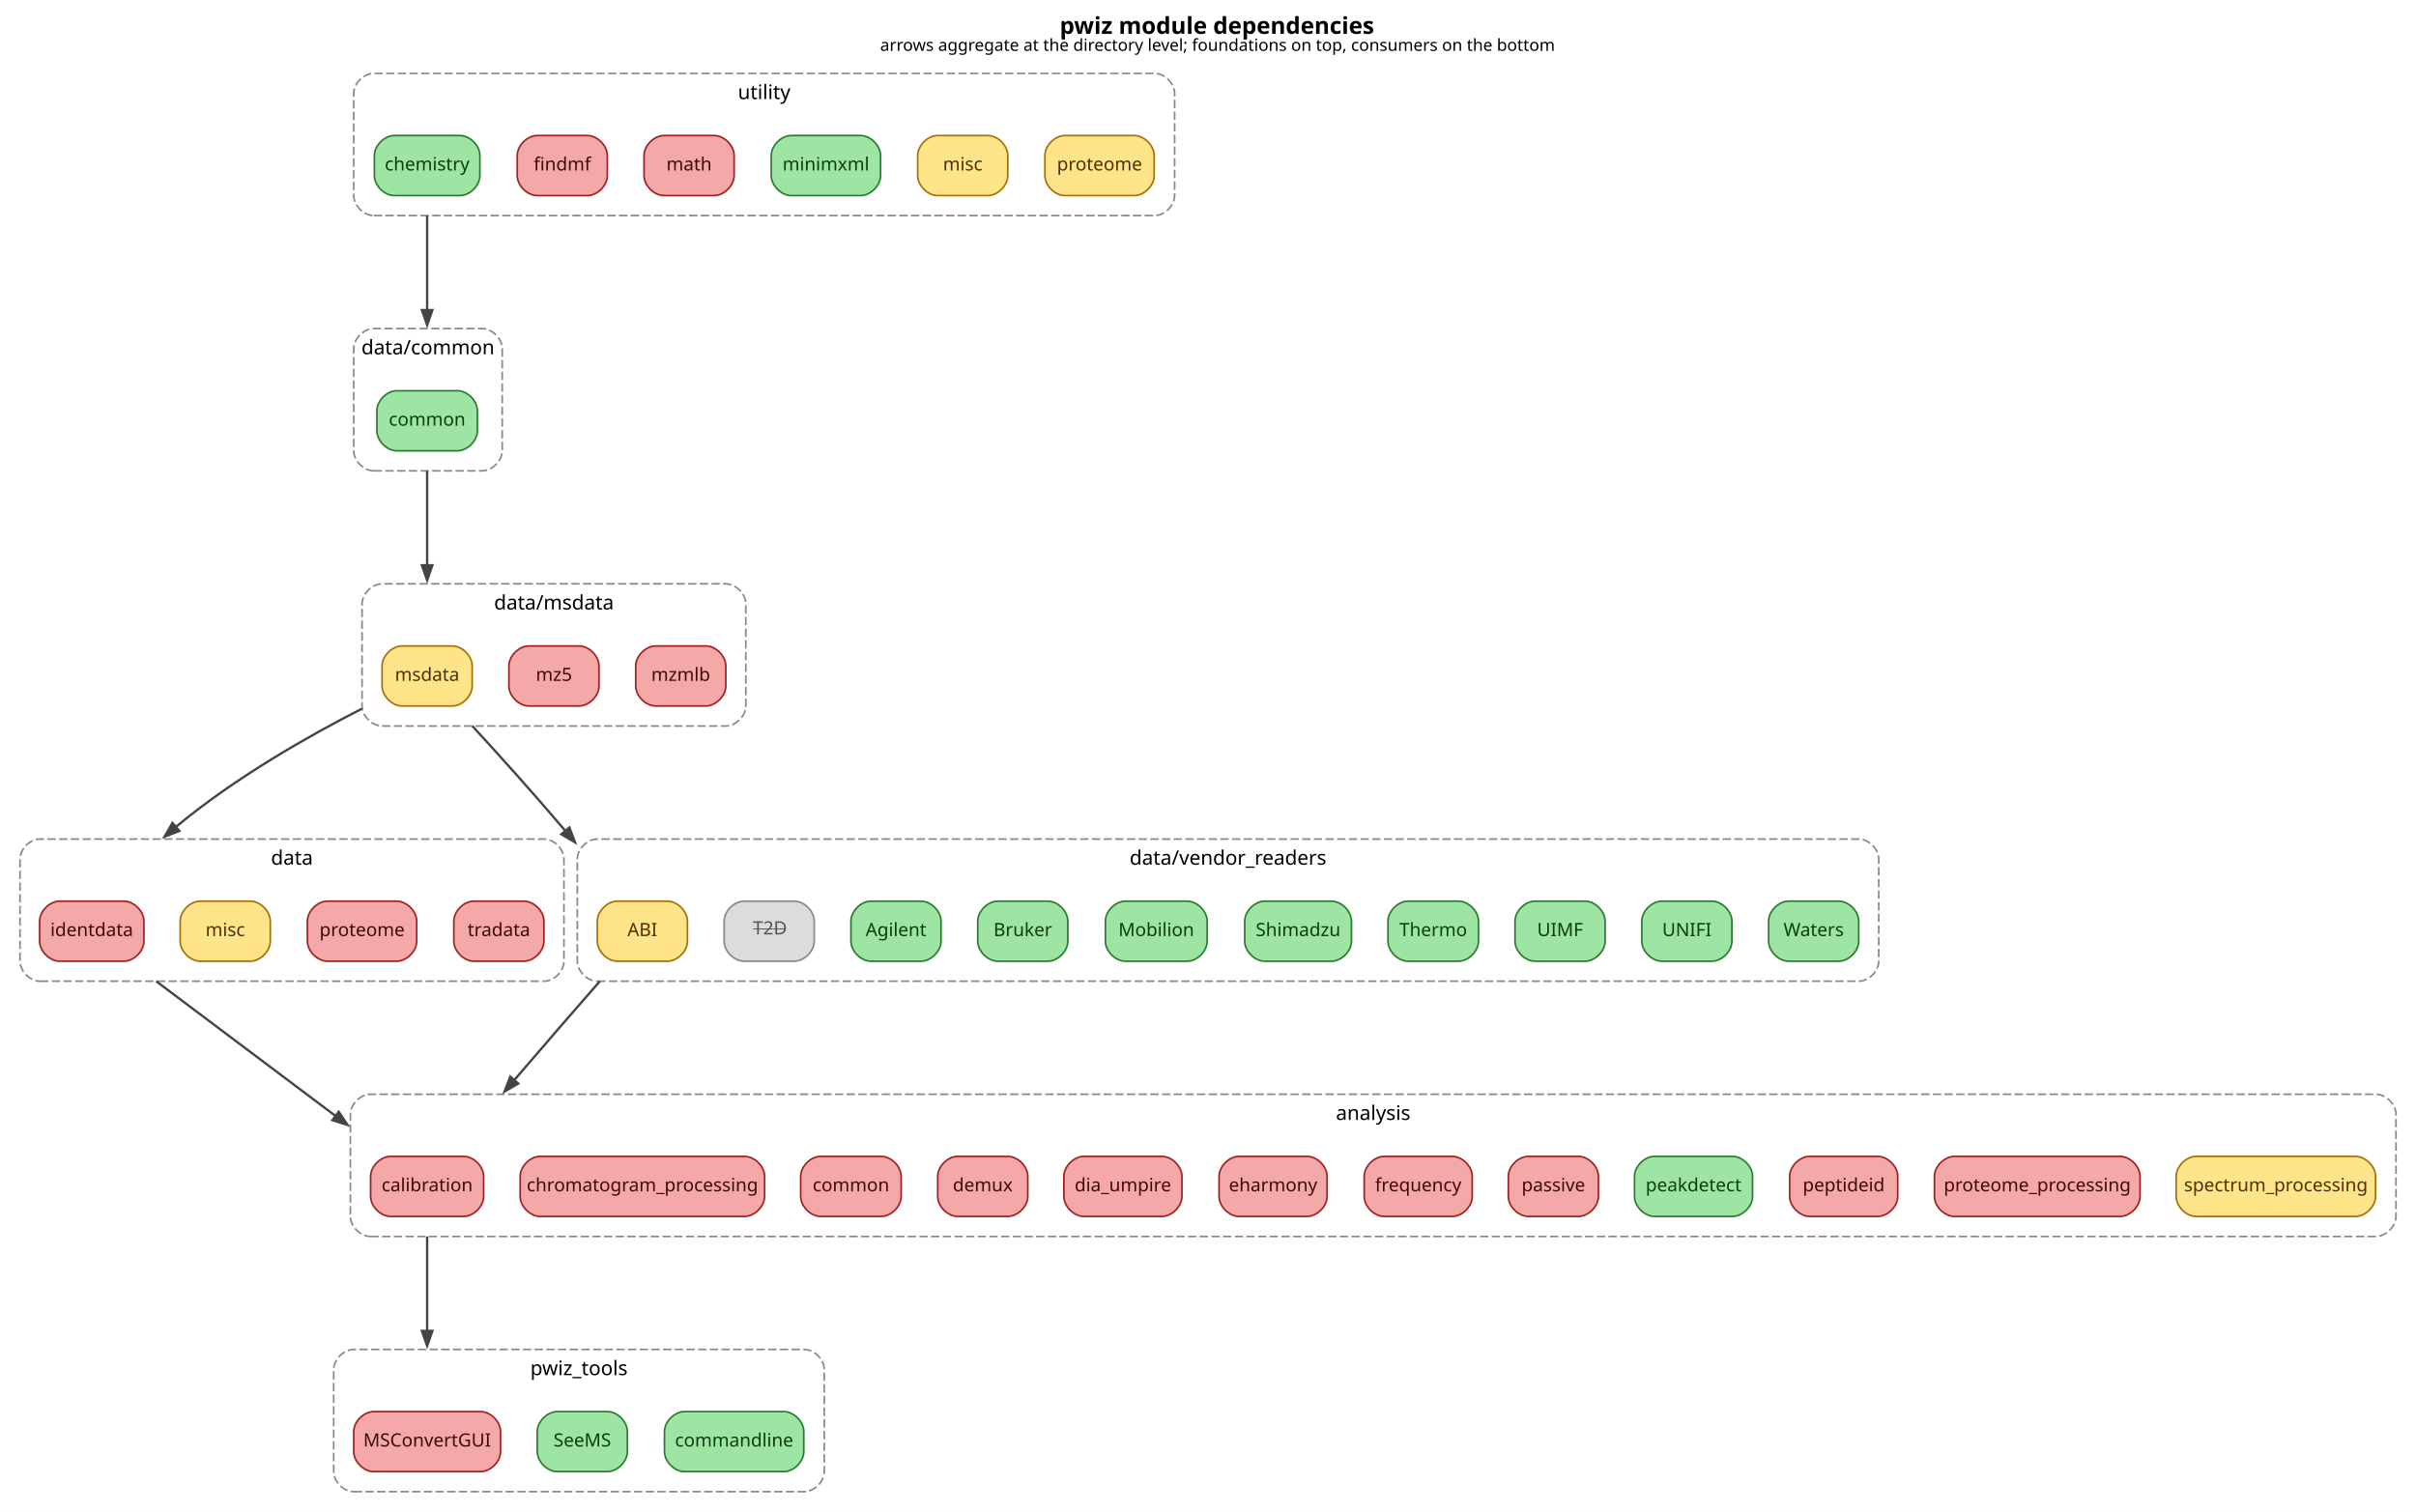
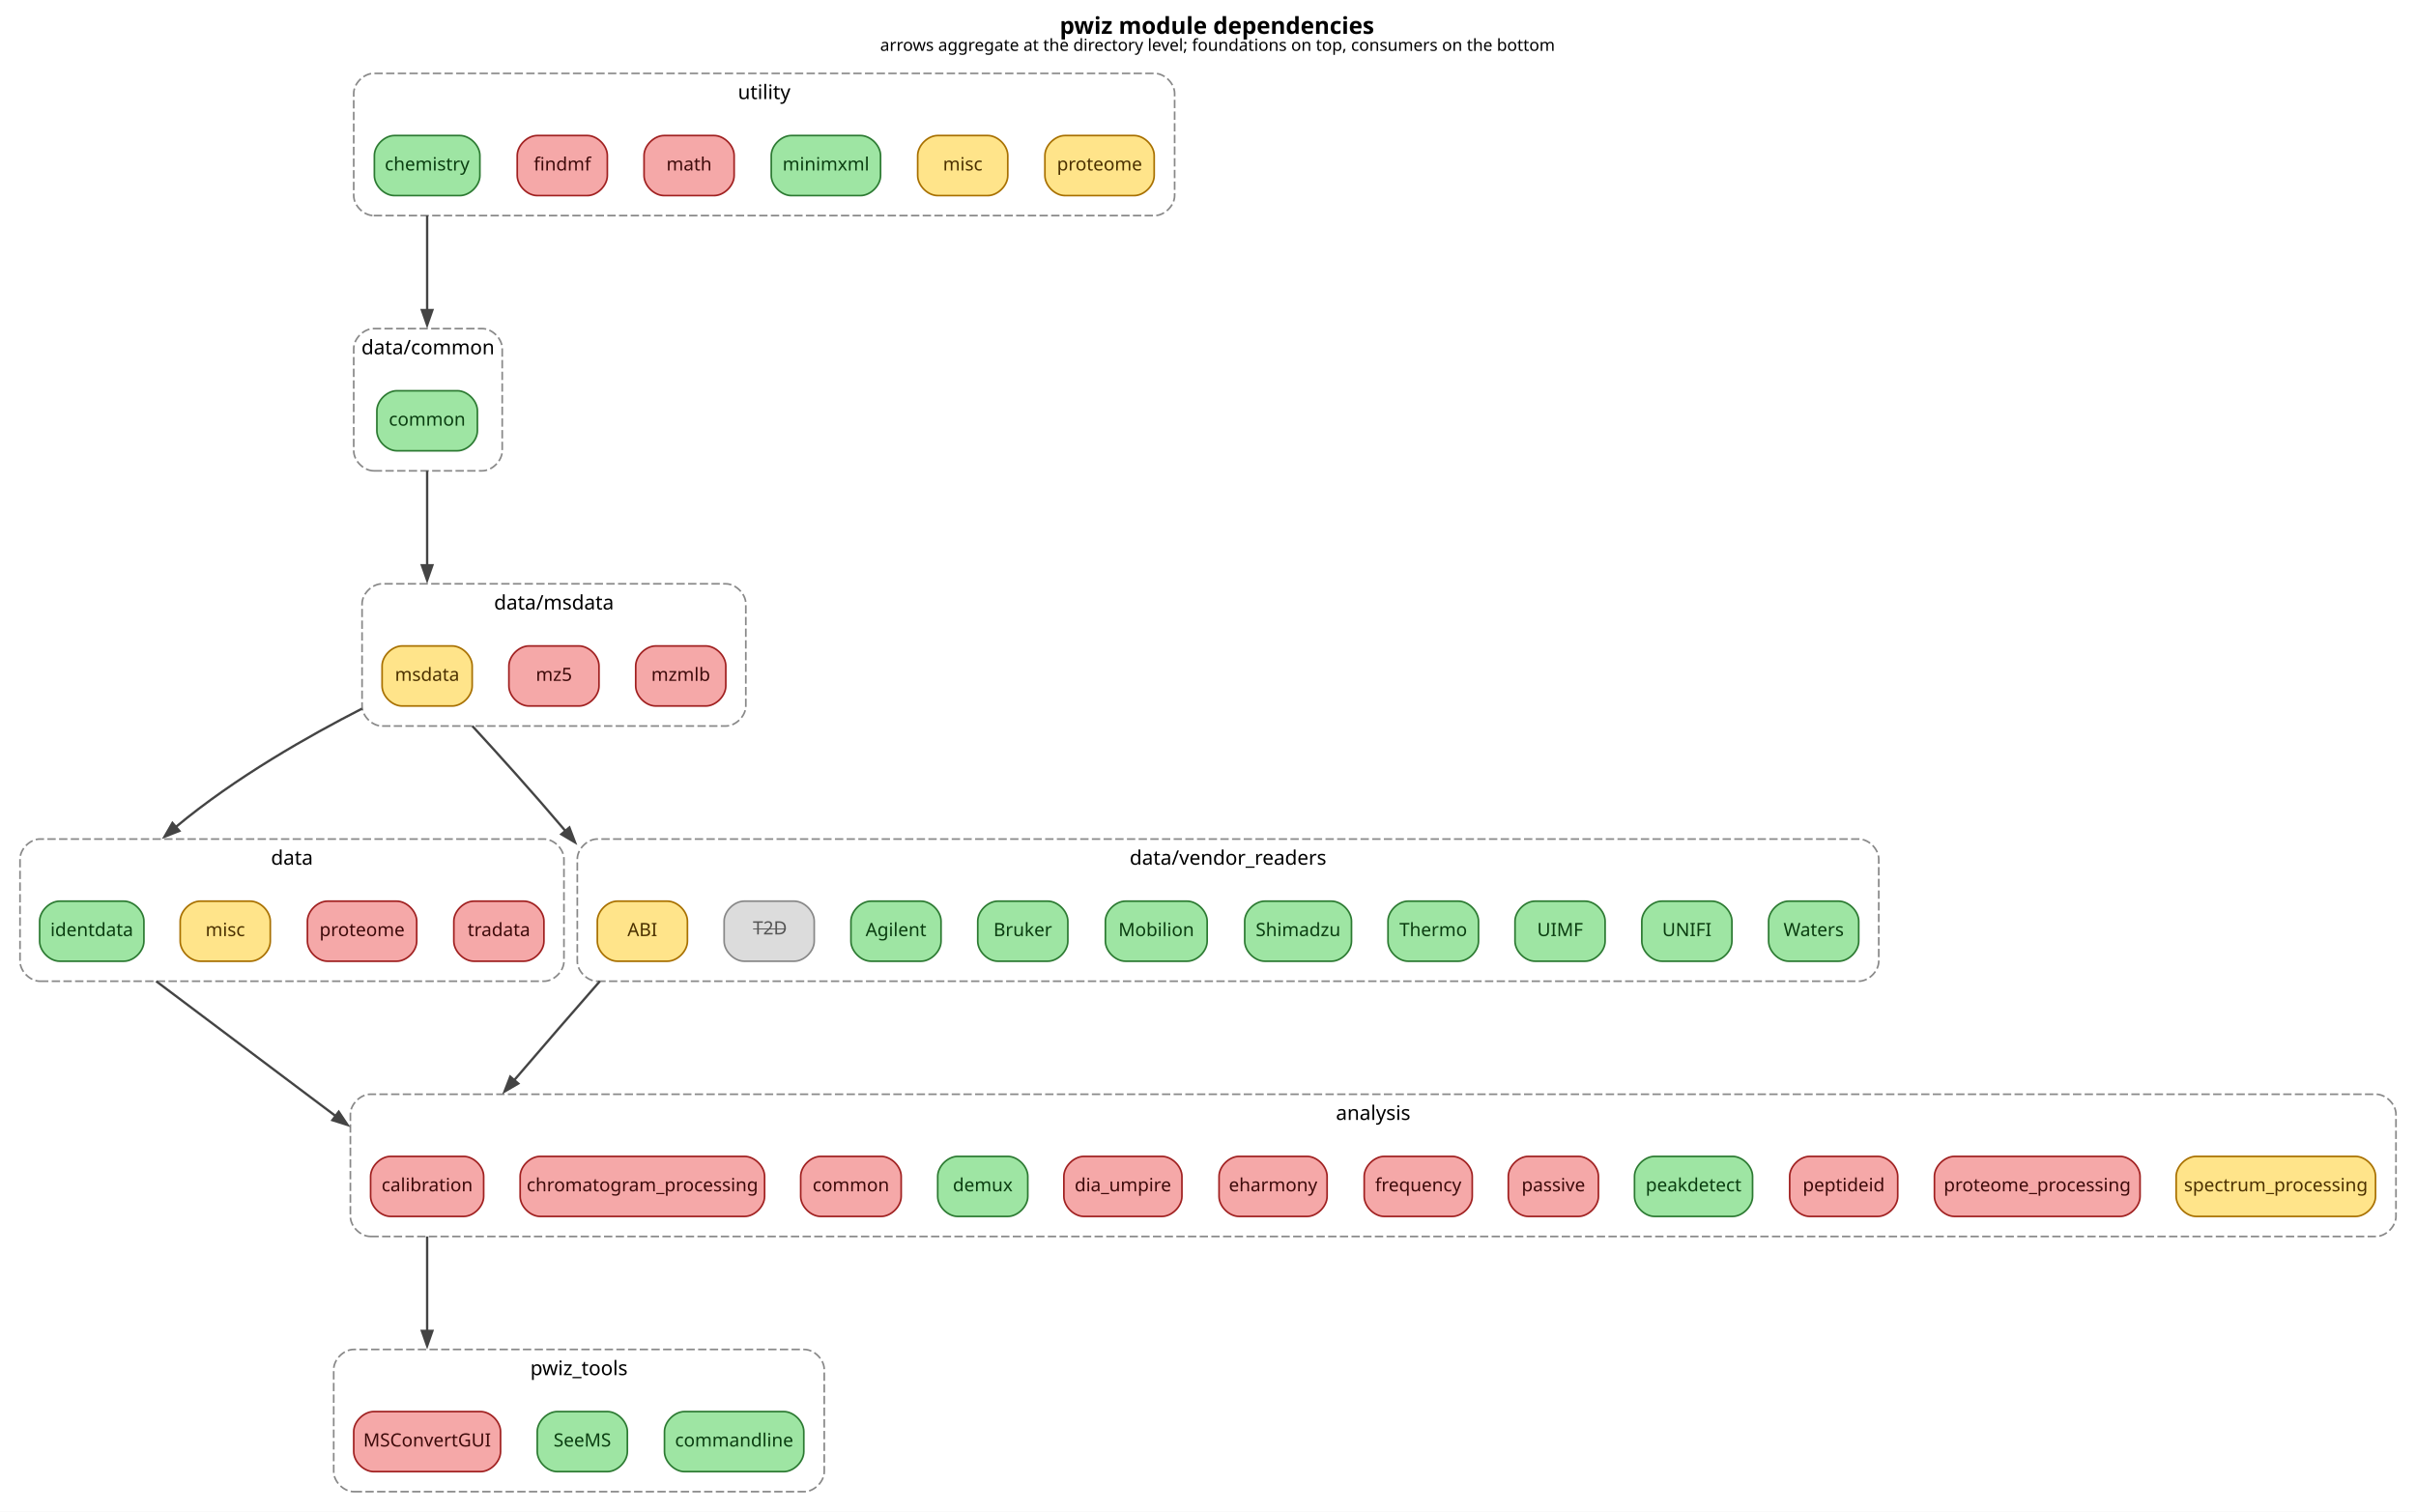
<svg xmlns="http://www.w3.org/2000/svg" width="1448pt" height="906pt" viewBox="0.00 0.00 1448.00 906.00">
  <g id="graph0" class="graph" transform="scale(1 1) rotate(0) translate(4 902.25)">
    <polygon fill="white" stroke="none" points="-4,4 -4,-902.25 1444,-902.25 1444,4 -4,4" />
    <text xml:space="preserve" text-anchor="start" x="631.12" y="-881.95" font-family="Segoe UI" font-weight="bold" font-size="14.00">pwiz module dependencies</text>
    <text xml:space="preserve" text-anchor="start" x="523.5" y="-871.75" font-family="Segoe UI" font-size="10.00">arrows aggregate at the directory level; foundations on top, consumers on the bottom</text>
    <g id="clust1" class="cluster">
      <path fill="none" stroke="#888888" stroke-dasharray="5,2" d="M218,-161C218,-161 1420,-161 1420,-161 1426,-161 1432,-167 1432,-173 1432,-173 1432,-234.25 1432,-234.25 1432,-240.25 1426,-246.25 1420,-246.25 1420,-246.25 218,-246.25 218,-246.25 212,-246.25 206,-240.25 206,-234.25 206,-234.25 206,-173 206,-173 206,-167 212,-161 218,-161" />
      <text xml:space="preserve" text-anchor="middle" x="819" y="-230.85" font-family="Segoe UI" font-size="12.00">analysis</text>
    </g>
    <g id="clust2" class="cluster">
      <path fill="none" stroke="#888888" stroke-dasharray="5,2" d="M20,-314C20,-314 322,-314 322,-314 328,-314 334,-320 334,-326 334,-326 334,-387.25 334,-387.25 334,-393.25 328,-399.25 322,-399.25 322,-399.25 20,-399.25 20,-399.25 14,-399.25 8,-393.25 8,-387.25 8,-387.25 8,-326 8,-326 8,-320 14,-314 20,-314" />
      <text xml:space="preserve" text-anchor="middle" x="171" y="-383.85" font-family="Segoe UI" font-size="12.00">data</text>
    </g>
    <g id="clust3" class="cluster">
      <path fill="none" stroke="#888888" stroke-dasharray="5,2" d="M220,-620C220,-620 285,-620 285,-620 291,-620 297,-626 297,-632 297,-632 297,-693.25 297,-693.25 297,-699.25 291,-705.25 285,-705.25 285,-705.25 220,-705.25 220,-705.25 214,-705.25 208,-699.25 208,-693.25 208,-693.25 208,-632 208,-632 208,-626 214,-620 220,-620" />
      <text xml:space="preserve" text-anchor="middle" x="252.5" y="-689.85" font-family="Segoe UI" font-size="12.00">data/common</text>
    </g>
    <g id="clust4" class="cluster">
      <path fill="none" stroke="#888888" stroke-dasharray="5,2" d="M225,-467C225,-467 431,-467 431,-467 437,-467 443,-473 443,-479 443,-479 443,-540.25 443,-540.25 443,-546.25 437,-552.25 431,-552.25 431,-552.25 225,-552.25 225,-552.25 219,-552.25 213,-546.25 213,-540.25 213,-540.25 213,-479 213,-479 213,-473 219,-467 225,-467" />
      <text xml:space="preserve" text-anchor="middle" x="328" y="-536.85" font-family="Segoe UI" font-size="12.00">data/msdata</text>
    </g>
    <g id="clust5" class="cluster">
      <path fill="none" stroke="#888888" stroke-dasharray="5,2" d="M354,-314C354,-314 1110,-314 1110,-314 1116,-314 1122,-320 1122,-326 1122,-326 1122,-387.25 1122,-387.25 1122,-393.25 1116,-399.25 1110,-399.25 1110,-399.25 354,-399.25 354,-399.25 348,-399.25 342,-393.25 342,-387.25 342,-387.25 342,-326 342,-326 342,-320 348,-314 354,-314" />
      <text xml:space="preserve" text-anchor="middle" x="732" y="-383.85" font-family="Segoe UI" font-size="12.00">data/vendor_readers</text>
    </g>
    <g id="clust6" class="cluster">
      <path fill="none" stroke="#888888" stroke-dasharray="5,2" d="M208,-8C208,-8 478,-8 478,-8 484,-8 490,-14 490,-20 490,-20 490,-81.25 490,-81.25 490,-87.25 484,-93.25 478,-93.25 478,-93.25 208,-93.25 208,-93.25 202,-93.25 196,-87.25 196,-81.25 196,-81.25 196,-20 196,-20 196,-14 202,-8 208,-8" />
      <text xml:space="preserve" text-anchor="middle" x="343" y="-77.85" font-family="Segoe UI" font-size="12.00">pwiz_tools</text>
    </g>
    <g id="clust7" class="cluster">
      <path fill="none" stroke="#888888" stroke-dasharray="5,2" d="M220,-773C220,-773 688,-773 688,-773 694,-773 700,-779 700,-785 700,-785 700,-846.25 700,-846.25 700,-852.25 694,-858.25 688,-858.25 688,-858.25 220,-858.25 220,-858.25 214,-858.25 208,-852.25 208,-846.25 208,-846.25 208,-785 208,-785 208,-779 214,-773 220,-773" />
      <text xml:space="preserve" text-anchor="middle" x="454" y="-842.85" font-family="Segoe UI" font-size="12.00">utility</text>
    </g>
    <g id="node1" class="node">
      <path fill="#f5a8a8" stroke="#a02020" d="M273.88,-209C273.88,-209 230.12,-209 230.12,-209 224.12,-209 218.12,-203 218.12,-197 218.12,-197 218.12,-185 218.12,-185 218.12,-179 224.12,-173 230.12,-173 230.12,-173 273.88,-173 273.88,-173 279.88,-173 285.88,-179 285.88,-185 285.88,-185 285.88,-197 285.88,-197 285.88,-203 279.88,-209 273.88,-209" />
      <text xml:space="preserve" text-anchor="middle" x="252" y="-188.05" font-family="Segoe UI" font-size="11.00" fill="#3d0a0a">calibration</text>
    </g>
    <g id="node31" class="node">
      <path fill="#f5a8a8" stroke="#a02020" d="M284,-56C284,-56 220,-56 220,-56 214,-56 208,-50 208,-44 208,-44 208,-32 208,-32 208,-26 214,-20 220,-20 220,-20 284,-20 284,-20 290,-20 296,-26 296,-32 296,-32 296,-44 296,-44 296,-50 290,-56 284,-56" />
      <text xml:space="preserve" text-anchor="middle" x="252" y="-35.05" font-family="Segoe UI" font-size="11.00" fill="#3d0a0a">MSConvertGUI</text>
    </g>
    <g id="edge7" class="edge">
      <path fill="none" stroke="#444444" stroke-width="1.4" d="M252,-161C252,-144.86 252,-124.06 252,-104.23" />
      <polygon fill="#444444" stroke="#444444" stroke-width="1.4" points="255.15,-104.37 252,-95.37 248.85,-104.37 255.15,-104.37" />
    </g>
    <g id="node2" class="node">
      <path fill="#f5a8a8" stroke="#a02020" d="M442.25,-209C442.25,-209 319.75,-209 319.75,-209 313.75,-209 307.75,-203 307.75,-197 307.75,-197 307.75,-185 307.75,-185 307.75,-179 313.75,-173 319.75,-173 319.75,-173 442.25,-173 442.25,-173 448.25,-173 454.25,-179 454.25,-185 454.25,-185 454.25,-197 454.25,-197 454.25,-203 448.25,-209 442.25,-209" />
      <text xml:space="preserve" text-anchor="middle" x="381" y="-188.05" font-family="Segoe UI" font-size="11.00" fill="#3d0a0a">chromatogram_processing</text>
    </g>
    <g id="node3" class="node">
      <path fill="#f5a8a8" stroke="#a02020" d="M524.12,-209C524.12,-209 487.88,-209 487.88,-209 481.88,-209 475.88,-203 475.88,-197 475.88,-197 475.88,-185 475.88,-185 475.88,-179 481.88,-173 487.88,-173 487.88,-173 524.12,-173 524.12,-173 530.12,-173 536.12,-179 536.12,-185 536.12,-185 536.12,-197 536.12,-197 536.12,-203 530.12,-209 524.12,-209" />
      <text xml:space="preserve" text-anchor="middle" x="506" y="-188.05" font-family="Segoe UI" font-size="11.00" fill="#3d0a0a">common</text>
    </g>
    <g id="node4" class="node">
-       <path fill="#f5a8a8" stroke="#a02020" d="M600,-209C600,-209 570,-209 570,-209 564,-209 558,-203 558,-197 558,-197 558,-185 558,-185 558,-179 564,-173 570,-173 570,-173 600,-173 600,-173 606,-173 612,-179 612,-185 612,-185 612,-197 612,-197 612,-203 606,-209 600,-209" />
-       <text xml:space="preserve" text-anchor="middle" x="585" y="-188.05" font-family="Segoe UI" font-size="11.00" fill="#3d0a0a">demux</text>
+       <path fill="#9ee5a3" stroke="#2c7a32" d="M600,-209C600,-209 570,-209 570,-209 564,-209 558,-203 558,-197 558,-197 558,-185 558,-185 558,-179 564,-173 570,-173 570,-173 600,-173 600,-173 606,-173 612,-179 612,-185 612,-185 612,-197 612,-197 612,-203 606,-209 600,-209" />
+       <text xml:space="preserve" text-anchor="middle" x="585" y="-188.05" font-family="Segoe UI" font-size="11.00" fill="#0a3d10">demux</text>
    </g>
    <g id="node5" class="node">
      <path fill="#f5a8a8" stroke="#a02020" d="M692.38,-209C692.38,-209 645.62,-209 645.62,-209 639.62,-209 633.62,-203 633.62,-197 633.62,-197 633.62,-185 633.62,-185 633.62,-179 639.62,-173 645.62,-173 645.62,-173 692.38,-173 692.38,-173 698.38,-173 704.38,-179 704.38,-185 704.38,-185 704.38,-197 704.38,-197 704.38,-203 698.38,-209 692.38,-209" />
      <text xml:space="preserve" text-anchor="middle" x="669" y="-188.05" font-family="Segoe UI" font-size="11.00" fill="#3d0a0a">dia_umpire</text>
    </g>
    <g id="node6" class="node">
      <path fill="#f5a8a8" stroke="#a02020" d="M779.38,-209C779.38,-209 738.62,-209 738.62,-209 732.62,-209 726.62,-203 726.62,-197 726.62,-197 726.62,-185 726.62,-185 726.62,-179 732.62,-173 738.62,-173 738.62,-173 779.38,-173 779.38,-173 785.38,-173 791.38,-179 791.38,-185 791.38,-185 791.38,-197 791.38,-197 791.38,-203 785.38,-209 779.38,-209" />
      <text xml:space="preserve" text-anchor="middle" x="759" y="-188.05" font-family="Segoe UI" font-size="11.00" fill="#3d0a0a">eharmony</text>
    </g>
    <g id="node7" class="node">
      <path fill="#f5a8a8" stroke="#a02020" d="M866.38,-209C866.38,-209 825.62,-209 825.62,-209 819.62,-209 813.62,-203 813.62,-197 813.62,-197 813.62,-185 813.62,-185 813.62,-179 819.62,-173 825.62,-173 825.62,-173 866.38,-173 866.38,-173 872.38,-173 878.38,-179 878.38,-185 878.38,-185 878.38,-197 878.38,-197 878.38,-203 872.38,-209 866.38,-209" />
      <text xml:space="preserve" text-anchor="middle" x="846" y="-188.05" font-family="Segoe UI" font-size="11.00" fill="#3d0a0a">frequency</text>
    </g>
    <g id="node8" class="node">
      <path fill="#f5a8a8" stroke="#a02020" d="M942,-209C942,-209 912,-209 912,-209 906,-209 900,-203 900,-197 900,-197 900,-185 900,-185 900,-179 906,-173 912,-173 912,-173 942,-173 942,-173 948,-173 954,-179 954,-185 954,-185 954,-197 954,-197 954,-203 948,-209 942,-209" />
      <text xml:space="preserve" text-anchor="middle" x="927" y="-188.05" font-family="Segoe UI" font-size="11.00" fill="#3d0a0a">passive</text>
    </g>
    <g id="node9" class="node">
      <path fill="#9ee5a3" stroke="#2c7a32" d="M1034.38,-209C1034.38,-209 987.62,-209 987.62,-209 981.62,-209 975.62,-203 975.62,-197 975.62,-197 975.62,-185 975.62,-185 975.62,-179 981.62,-173 987.62,-173 987.62,-173 1034.38,-173 1034.38,-173 1040.38,-173 1046.38,-179 1046.38,-185 1046.38,-185 1046.38,-197 1046.38,-197 1046.38,-203 1040.38,-209 1034.38,-209" />
      <text xml:space="preserve" text-anchor="middle" x="1011" y="-188.05" font-family="Segoe UI" font-size="11.00" fill="#0a3d10">peakdetect</text>
    </g>
    <g id="node10" class="node">
      <path fill="#f5a8a8" stroke="#a02020" d="M1121.38,-209C1121.38,-209 1080.62,-209 1080.62,-209 1074.62,-209 1068.62,-203 1068.62,-197 1068.62,-197 1068.62,-185 1068.62,-185 1068.62,-179 1074.62,-173 1080.62,-173 1080.62,-173 1121.38,-173 1121.38,-173 1127.38,-173 1133.38,-179 1133.38,-185 1133.38,-185 1133.38,-197 1133.38,-197 1133.38,-203 1127.38,-209 1121.38,-209" />
      <text xml:space="preserve" text-anchor="middle" x="1101" y="-188.05" font-family="Segoe UI" font-size="11.00" fill="#3d0a0a">peptideid</text>
    </g>
    <g id="node11" class="node">
      <path fill="#f5a8a8" stroke="#a02020" d="M1266.62,-209C1266.62,-209 1167.38,-209 1167.38,-209 1161.38,-209 1155.38,-203 1155.38,-197 1155.38,-197 1155.38,-185 1155.38,-185 1155.38,-179 1161.38,-173 1167.38,-173 1167.38,-173 1266.62,-173 1266.62,-173 1272.62,-173 1278.62,-179 1278.62,-185 1278.62,-185 1278.62,-197 1278.62,-197 1278.62,-203 1272.62,-209 1266.62,-209" />
      <text xml:space="preserve" text-anchor="middle" x="1217" y="-188.05" font-family="Segoe UI" font-size="11.00" fill="#3d0a0a">proteome_processing</text>
    </g>
    <g id="node12" class="node">
      <path fill="#ffe48a" stroke="#a87000" d="M1407.75,-209C1407.75,-209 1312.25,-209 1312.25,-209 1306.25,-209 1300.25,-203 1300.25,-197 1300.25,-197 1300.25,-185 1300.25,-185 1300.25,-179 1306.25,-173 1312.25,-173 1312.25,-173 1407.75,-173 1407.75,-173 1413.75,-173 1419.75,-179 1419.75,-185 1419.75,-185 1419.75,-197 1419.75,-197 1419.75,-203 1413.75,-209 1407.75,-209" />
      <text xml:space="preserve" text-anchor="middle" x="1360" y="-188.05" font-family="Segoe UI" font-size="11.00" fill="#4a3000">spectrum_processing</text>
    </g>
    <g id="node13" class="node">
-       <path fill="#f5a8a8" stroke="#a02020" d="M70.25,-362C70.25,-362 31.75,-362 31.75,-362 25.75,-362 19.75,-356 19.75,-350 19.75,-350 19.75,-338 19.75,-338 19.75,-332 25.75,-326 31.75,-326 31.75,-326 70.25,-326 70.25,-326 76.25,-326 82.25,-332 82.25,-338 82.25,-338 82.25,-350 82.25,-350 82.25,-356 76.25,-362 70.25,-362" />
-       <text xml:space="preserve" text-anchor="middle" x="51" y="-341.05" font-family="Segoe UI" font-size="11.00" fill="#3d0a0a">identdata</text>
+       <path fill="#9ee5a3" stroke="#2c7a32" d="M70.25,-362C70.25,-362 31.75,-362 31.75,-362 25.75,-362 19.75,-356 19.75,-350 19.75,-350 19.75,-338 19.75,-338 19.75,-332 25.75,-326 31.75,-326 31.75,-326 70.25,-326 70.25,-326 76.25,-326 82.25,-332 82.25,-338 82.25,-338 82.25,-350 82.25,-350 82.25,-356 76.25,-362 70.25,-362" />
+       <text xml:space="preserve" text-anchor="middle" x="51" y="-341.05" font-family="Segoe UI" font-size="11.00" fill="#0a3d10">identdata</text>
    </g>
    <g id="edge1" class="edge">
      <path fill="none" stroke="#444444" stroke-width="1.4" d="M89.6,-314C120.16,-291.05 163.22,-258.7 197.32,-233.07" />
      <polygon fill="#444444" stroke="#444444" stroke-width="1.4" points="199.01,-235.75 204.31,-227.83 195.22,-230.71 199.01,-235.75" />
    </g>
    <g id="node14" class="node">
      <path fill="#ffe48a" stroke="#a87000" d="M146,-362C146,-362 116,-362 116,-362 110,-362 104,-356 104,-350 104,-350 104,-338 104,-338 104,-332 110,-326 116,-326 116,-326 146,-326 146,-326 152,-326 158,-332 158,-338 158,-338 158,-350 158,-350 158,-356 152,-362 146,-362" />
      <text xml:space="preserve" text-anchor="middle" x="131" y="-341.05" font-family="Segoe UI" font-size="11.00" fill="#4a3000">misc</text>
    </g>
    <g id="node15" class="node">
      <path fill="#f5a8a8" stroke="#a02020" d="M233.75,-362C233.75,-362 192.25,-362 192.25,-362 186.25,-362 180.25,-356 180.25,-350 180.25,-350 180.25,-338 180.25,-338 180.25,-332 186.25,-326 192.25,-326 192.25,-326 233.75,-326 233.75,-326 239.75,-326 245.75,-332 245.75,-338 245.75,-338 245.75,-350 245.75,-350 245.75,-356 239.75,-362 233.75,-362" />
      <text xml:space="preserve" text-anchor="middle" x="213" y="-341.05" font-family="Segoe UI" font-size="11.00" fill="#3d0a0a">proteome</text>
    </g>
    <g id="node16" class="node">
      <path fill="#f5a8a8" stroke="#a02020" d="M310,-362C310,-362 280,-362 280,-362 274,-362 268,-356 268,-350 268,-350 268,-338 268,-338 268,-332 274,-326 280,-326 280,-326 310,-326 310,-326 316,-326 322,-332 322,-338 322,-338 322,-350 322,-350 322,-356 316,-362 310,-362" />
      <text xml:space="preserve" text-anchor="middle" x="295" y="-341.05" font-family="Segoe UI" font-size="11.00" fill="#3d0a0a">tradata</text>
    </g>
    <g id="node17" class="node">
      <path fill="#9ee5a3" stroke="#2c7a32" d="M270.12,-668C270.12,-668 233.88,-668 233.88,-668 227.88,-668 221.88,-662 221.88,-656 221.88,-656 221.88,-644 221.88,-644 221.88,-638 227.88,-632 233.88,-632 233.88,-632 270.12,-632 270.12,-632 276.12,-632 282.12,-638 282.12,-644 282.12,-644 282.12,-656 282.12,-656 282.12,-662 276.12,-668 270.12,-668" />
      <text xml:space="preserve" text-anchor="middle" x="252" y="-647.05" font-family="Segoe UI" font-size="11.00" fill="#0a3d10">common</text>
    </g>
    <g id="node18" class="node">
      <path fill="#ffe48a" stroke="#a87000" d="M267,-515C267,-515 237,-515 237,-515 231,-515 225,-509 225,-503 225,-503 225,-491 225,-491 225,-485 231,-479 237,-479 237,-479 267,-479 267,-479 273,-479 279,-485 279,-491 279,-491 279,-503 279,-503 279,-509 273,-515 267,-515" />
      <text xml:space="preserve" text-anchor="middle" x="252" y="-494.05" font-family="Segoe UI" font-size="11.00" fill="#4a3000">msdata</text>
    </g>
    <g id="edge5" class="edge">
      <path fill="none" stroke="#444444" stroke-width="1.4" d="M252,-620C252,-603.86 252,-583.06 252,-563.23" />
      <polygon fill="#444444" stroke="#444444" stroke-width="1.4" points="255.15,-563.37 252,-554.37 248.85,-563.37 255.15,-563.37" />
    </g>
    <g id="edge3" class="edge">
      <path fill="none" stroke="#444444" stroke-width="1.4" d="M213,-477.42C181.6,-461.39 136.99,-436.18 101.41,-406.5" />
      <polygon fill="#444444" stroke="#444444" stroke-width="1.4" points="103.48,-404.13 94.6,-400.63 99.36,-408.9 103.48,-404.13" />
    </g>
    <g id="node21" class="node">
      <path fill="#ffe48a" stroke="#a87000" d="M396,-362C396,-362 366,-362 366,-362 360,-362 354,-356 354,-350 354,-350 354,-338 354,-338 354,-332 360,-326 366,-326 366,-326 396,-326 396,-326 402,-326 408,-332 408,-338 408,-338 408,-350 408,-350 408,-356 402,-362 396,-362" />
      <text xml:space="preserve" text-anchor="middle" x="381" y="-341.05" font-family="Segoe UI" font-size="11.00" fill="#4a3000">ABI</text>
    </g>
    <g id="edge6" class="edge">
      <path fill="none" stroke="#444444" stroke-width="1.4" d="M279.09,-467C294.8,-449.94 315.23,-427.28 335.07,-403.87" />
      <polygon fill="#444444" stroke="#444444" stroke-width="1.4" points="337.26,-406.16 340.64,-397.25 332.44,-402.11 337.26,-406.16" />
    </g>
    <g id="node19" class="node">
      <path fill="#f5a8a8" stroke="#a02020" d="M343,-515C343,-515 313,-515 313,-515 307,-515 301,-509 301,-503 301,-503 301,-491 301,-491 301,-485 307,-479 313,-479 313,-479 343,-479 343,-479 349,-479 355,-485 355,-491 355,-491 355,-503 355,-503 355,-509 349,-515 343,-515" />
      <text xml:space="preserve" text-anchor="middle" x="328" y="-494.05" font-family="Segoe UI" font-size="11.00" fill="#3d0a0a">mz5</text>
    </g>
    <g id="node20" class="node">
      <path fill="#f5a8a8" stroke="#a02020" d="M419,-515C419,-515 389,-515 389,-515 383,-515 377,-509 377,-503 377,-503 377,-491 377,-491 377,-485 383,-479 389,-479 389,-479 419,-479 419,-479 425,-479 431,-485 431,-491 431,-491 431,-503 431,-503 431,-509 425,-515 419,-515" />
      <text xml:space="preserve" text-anchor="middle" x="404" y="-494.05" font-family="Segoe UI" font-size="11.00" fill="#3d0a0a">mzmlb</text>
    </g>
    <g id="edge2" class="edge">
      <path fill="none" stroke="#444444" stroke-width="1.4" d="M355.52,-314C340.78,-297.14 321.7,-275.2 304.07,-254.55" />
      <polygon fill="#444444" stroke="#444444" stroke-width="1.4" points="306.61,-252.67 298.37,-247.86 301.81,-256.76 306.61,-252.67" />
    </g>
    <g id="node22" class="node">
      <path fill="#dcdcdc" stroke="#888888" d="M472,-362C472,-362 442,-362 442,-362 436,-362 430,-356 430,-350 430,-350 430,-338 430,-338 430,-332 436,-326 442,-326 442,-326 472,-326 472,-326 478,-326 484,-332 484,-338 484,-338 484,-350 484,-350 484,-356 478,-362 472,-362" />
      <text xml:space="preserve" text-anchor="start" x="447.25" y="-342.05" font-family="Segoe UI" text-decoration="line-through" font-size="11.00" fill="#555555">T2D</text>
    </g>
    <g id="node23" class="node">
      <path fill="#9ee5a3" stroke="#2c7a32" d="M548,-362C548,-362 518,-362 518,-362 512,-362 506,-356 506,-350 506,-350 506,-338 506,-338 506,-332 512,-326 518,-326 518,-326 548,-326 548,-326 554,-326 560,-332 560,-338 560,-338 560,-350 560,-350 560,-356 554,-362 548,-362" />
      <text xml:space="preserve" text-anchor="middle" x="533" y="-341.05" font-family="Segoe UI" font-size="11.00" fill="#0a3d10">Agilent</text>
    </g>
    <g id="node24" class="node">
      <path fill="#9ee5a3" stroke="#2c7a32" d="M624,-362C624,-362 594,-362 594,-362 588,-362 582,-356 582,-350 582,-350 582,-338 582,-338 582,-332 588,-326 594,-326 594,-326 624,-326 624,-326 630,-326 636,-332 636,-338 636,-338 636,-350 636,-350 636,-356 630,-362 624,-362" />
      <text xml:space="preserve" text-anchor="middle" x="609" y="-341.05" font-family="Segoe UI" font-size="11.00" fill="#0a3d10">Bruker</text>
    </g>
    <g id="node25" class="node">
      <path fill="#9ee5a3" stroke="#2c7a32" d="M707.5,-362C707.5,-362 670.5,-362 670.5,-362 664.5,-362 658.5,-356 658.5,-350 658.5,-350 658.5,-338 658.5,-338 658.5,-332 664.5,-326 670.5,-326 670.5,-326 707.5,-326 707.5,-326 713.5,-326 719.5,-332 719.5,-338 719.5,-338 719.5,-350 719.5,-350 719.5,-356 713.5,-362 707.5,-362" />
      <text xml:space="preserve" text-anchor="middle" x="689" y="-341.05" font-family="Segoe UI" font-size="11.00" fill="#0a3d10">Mobilion</text>
    </g>
    <g id="node26" class="node">
      <path fill="#9ee5a3" stroke="#2c7a32" d="M794,-362C794,-362 754,-362 754,-362 748,-362 742,-356 742,-350 742,-350 742,-338 742,-338 742,-332 748,-326 754,-326 754,-326 794,-326 794,-326 800,-326 806,-332 806,-338 806,-338 806,-350 806,-350 806,-356 800,-362 794,-362" />
      <text xml:space="preserve" text-anchor="middle" x="774" y="-341.05" font-family="Segoe UI" font-size="11.00" fill="#0a3d10">Shimadzu</text>
    </g>
    <g id="node27" class="node">
      <path fill="#9ee5a3" stroke="#2c7a32" d="M870.12,-362C870.12,-362 839.88,-362 839.88,-362 833.88,-362 827.88,-356 827.88,-350 827.88,-350 827.88,-338 827.88,-338 827.88,-332 833.88,-326 839.88,-326 839.88,-326 870.12,-326 870.12,-326 876.12,-326 882.12,-332 882.12,-338 882.12,-338 882.12,-350 882.12,-350 882.12,-356 876.12,-362 870.12,-362" />
      <text xml:space="preserve" text-anchor="middle" x="855" y="-341.05" font-family="Segoe UI" font-size="11.00" fill="#0a3d10">Thermo</text>
    </g>
    <g id="node28" class="node">
      <path fill="#9ee5a3" stroke="#2c7a32" d="M946,-362C946,-362 916,-362 916,-362 910,-362 904,-356 904,-350 904,-350 904,-338 904,-338 904,-332 910,-326 916,-326 916,-326 946,-326 946,-326 952,-326 958,-332 958,-338 958,-338 958,-350 958,-350 958,-356 952,-362 946,-362" />
      <text xml:space="preserve" text-anchor="middle" x="931" y="-341.05" font-family="Segoe UI" font-size="11.00" fill="#0a3d10">UIMF</text>
    </g>
    <g id="node29" class="node">
      <path fill="#9ee5a3" stroke="#2c7a32" d="M1022,-362C1022,-362 992,-362 992,-362 986,-362 980,-356 980,-350 980,-350 980,-338 980,-338 980,-332 986,-326 992,-326 992,-326 1022,-326 1022,-326 1028,-326 1034,-332 1034,-338 1034,-338 1034,-350 1034,-350 1034,-356 1028,-362 1022,-362" />
      <text xml:space="preserve" text-anchor="middle" x="1007" y="-341.05" font-family="Segoe UI" font-size="11.00" fill="#0a3d10">UNIFI</text>
    </g>
    <g id="node30" class="node">
      <path fill="#9ee5a3" stroke="#2c7a32" d="M1098,-362C1098,-362 1068,-362 1068,-362 1062,-362 1056,-356 1056,-350 1056,-350 1056,-338 1056,-338 1056,-332 1062,-326 1068,-326 1068,-326 1098,-326 1098,-326 1104,-326 1110,-332 1110,-338 1110,-338 1110,-350 1110,-350 1110,-356 1104,-362 1098,-362" />
      <text xml:space="preserve" text-anchor="middle" x="1083" y="-341.05" font-family="Segoe UI" font-size="11.00" fill="#0a3d10">Waters</text>
    </g>
    <g id="node32" class="node">
      <path fill="#9ee5a3" stroke="#2c7a32" d="M360,-56C360,-56 330,-56 330,-56 324,-56 318,-50 318,-44 318,-44 318,-32 318,-32 318,-26 324,-20 330,-20 330,-20 360,-20 360,-20 366,-20 372,-26 372,-32 372,-32 372,-44 372,-44 372,-50 366,-56 360,-56" />
      <text xml:space="preserve" text-anchor="middle" x="345" y="-35.05" font-family="Segoe UI" font-size="11.00" fill="#0a3d10">SeeMS</text>
    </g>
    <g id="node33" class="node">
      <path fill="#9ee5a3" stroke="#2c7a32" d="M465.75,-56C465.75,-56 406.25,-56 406.25,-56 400.25,-56 394.25,-50 394.25,-44 394.25,-44 394.25,-32 394.25,-32 394.25,-26 400.25,-20 406.25,-20 406.25,-20 465.75,-20 465.75,-20 471.75,-20 477.75,-26 477.75,-32 477.75,-32 477.75,-44 477.75,-44 477.75,-50 471.75,-56 465.75,-56" />
      <text xml:space="preserve" text-anchor="middle" x="436" y="-35.05" font-family="Segoe UI" font-size="11.00" fill="#0a3d10">commandline</text>
    </g>
    <g id="node34" class="node">
      <path fill="#9ee5a3" stroke="#2c7a32" d="M271.62,-821C271.62,-821 232.38,-821 232.38,-821 226.38,-821 220.38,-815 220.38,-809 220.38,-809 220.38,-797 220.38,-797 220.38,-791 226.38,-785 232.38,-785 232.38,-785 271.62,-785 271.62,-785 277.62,-785 283.62,-791 283.62,-797 283.62,-797 283.62,-809 283.62,-809 283.62,-815 277.62,-821 271.62,-821" />
      <text xml:space="preserve" text-anchor="middle" x="252" y="-800.05" font-family="Segoe UI" font-size="11.00" fill="#0a3d10">chemistry</text>
    </g>
    <g id="edge4" class="edge">
      <path fill="none" stroke="#444444" stroke-width="1.4" d="M252,-773C252,-756.86 252,-736.06 252,-716.23" />
      <polygon fill="#444444" stroke="#444444" stroke-width="1.4" points="255.15,-716.37 252,-707.37 248.85,-716.37 255.15,-716.37" />
    </g>
    <g id="node35" class="node">
      <path fill="#f5a8a8" stroke="#a02020" d="M348,-821C348,-821 318,-821 318,-821 312,-821 306,-815 306,-809 306,-809 306,-797 306,-797 306,-791 312,-785 318,-785 318,-785 348,-785 348,-785 354,-785 360,-791 360,-797 360,-797 360,-809 360,-809 360,-815 354,-821 348,-821" />
      <text xml:space="preserve" text-anchor="middle" x="333" y="-800.05" font-family="Segoe UI" font-size="11.00" fill="#3d0a0a">findmf</text>
    </g>
    <g id="node36" class="node">
      <path fill="#f5a8a8" stroke="#a02020" d="M424,-821C424,-821 394,-821 394,-821 388,-821 382,-815 382,-809 382,-809 382,-797 382,-797 382,-791 388,-785 394,-785 394,-785 424,-785 424,-785 430,-785 436,-791 436,-797 436,-797 436,-809 436,-809 436,-815 430,-821 424,-821" />
      <text xml:space="preserve" text-anchor="middle" x="409" y="-800.05" font-family="Segoe UI" font-size="11.00" fill="#3d0a0a">math</text>
    </g>
    <g id="node37" class="node">
      <path fill="#9ee5a3" stroke="#2c7a32" d="M511.75,-821C511.75,-821 470.25,-821 470.25,-821 464.25,-821 458.25,-815 458.25,-809 458.25,-809 458.25,-797 458.25,-797 458.25,-791 464.25,-785 470.25,-785 470.25,-785 511.75,-785 511.75,-785 517.75,-785 523.75,-791 523.75,-797 523.75,-797 523.75,-809 523.75,-809 523.75,-815 517.75,-821 511.75,-821" />
      <text xml:space="preserve" text-anchor="middle" x="491" y="-800.05" font-family="Segoe UI" font-size="11.00" fill="#0a3d10">minimxml</text>
    </g>
    <g id="node38" class="node">
      <path fill="#ffe48a" stroke="#a87000" d="M588,-821C588,-821 558,-821 558,-821 552,-821 546,-815 546,-809 546,-809 546,-797 546,-797 546,-791 552,-785 558,-785 558,-785 588,-785 588,-785 594,-785 600,-791 600,-797 600,-797 600,-809 600,-809 600,-815 594,-821 588,-821" />
      <text xml:space="preserve" text-anchor="middle" x="573" y="-800.05" font-family="Segoe UI" font-size="11.00" fill="#4a3000">misc</text>
    </g>
    <g id="node39" class="node">
      <path fill="#ffe48a" stroke="#a87000" d="M675.75,-821C675.75,-821 634.25,-821 634.25,-821 628.25,-821 622.25,-815 622.25,-809 622.25,-809 622.25,-797 622.25,-797 622.25,-791 628.25,-785 634.25,-785 634.25,-785 675.75,-785 675.75,-785 681.75,-785 687.75,-791 687.75,-797 687.75,-797 687.75,-809 687.75,-809 687.75,-815 681.75,-821 675.75,-821" />
      <text xml:space="preserve" text-anchor="middle" x="655" y="-800.05" font-family="Segoe UI" font-size="11.00" fill="#4a3000">proteome</text>
    </g>
  </g>
</svg>
